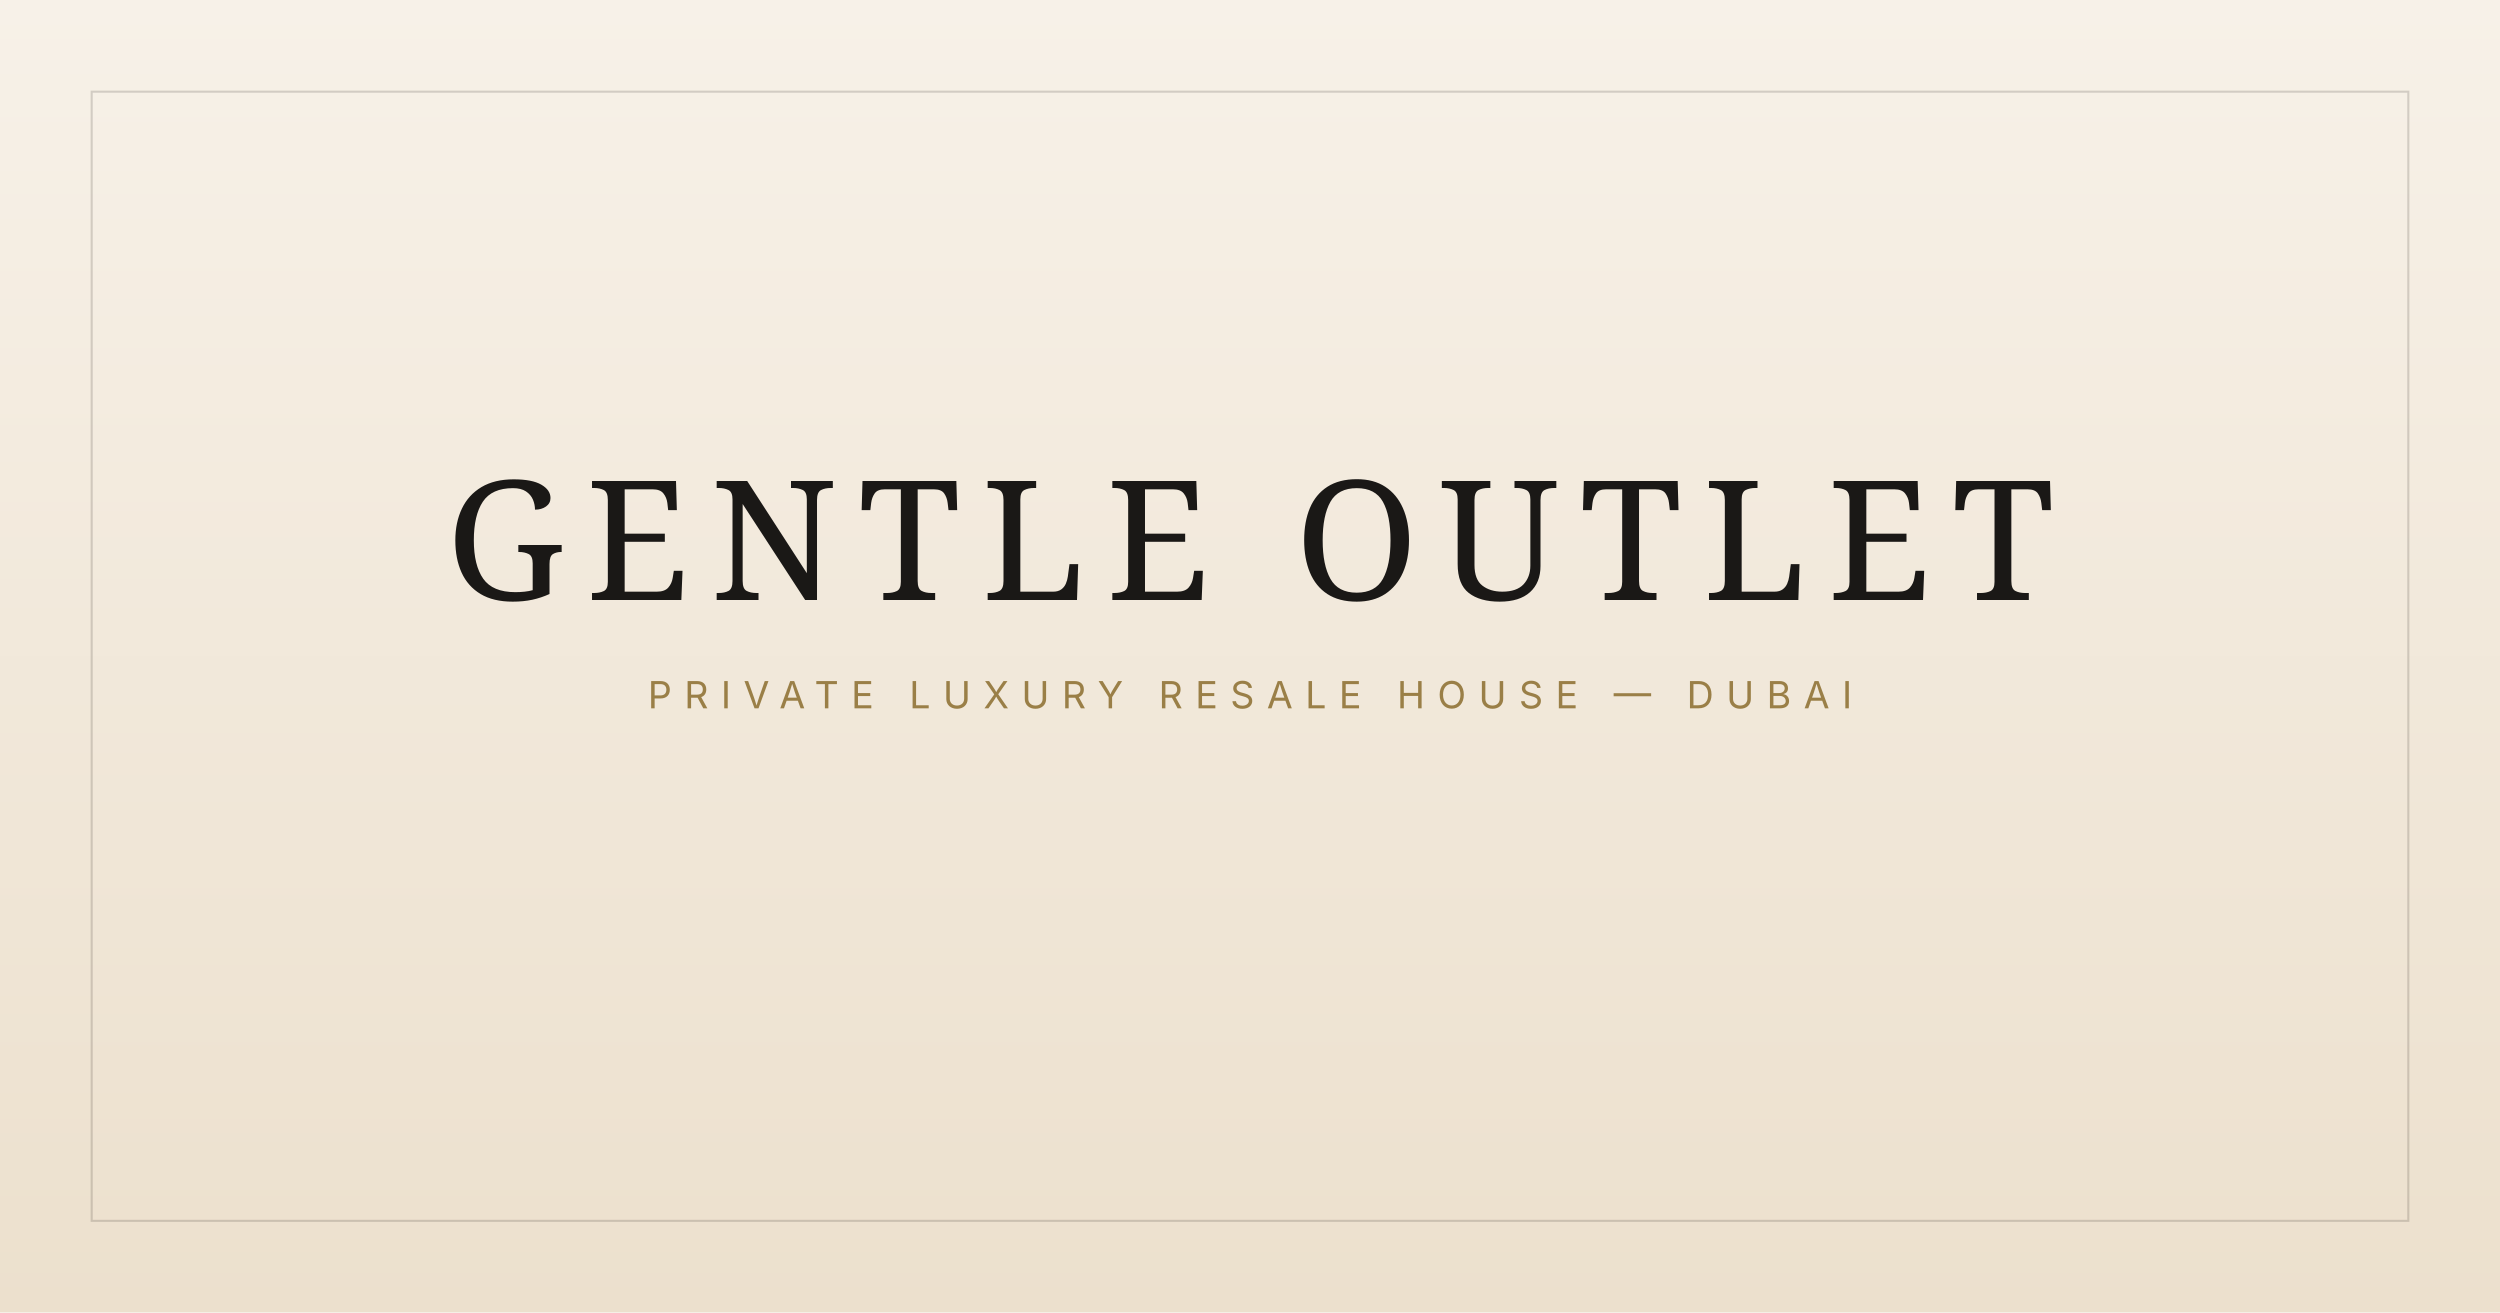
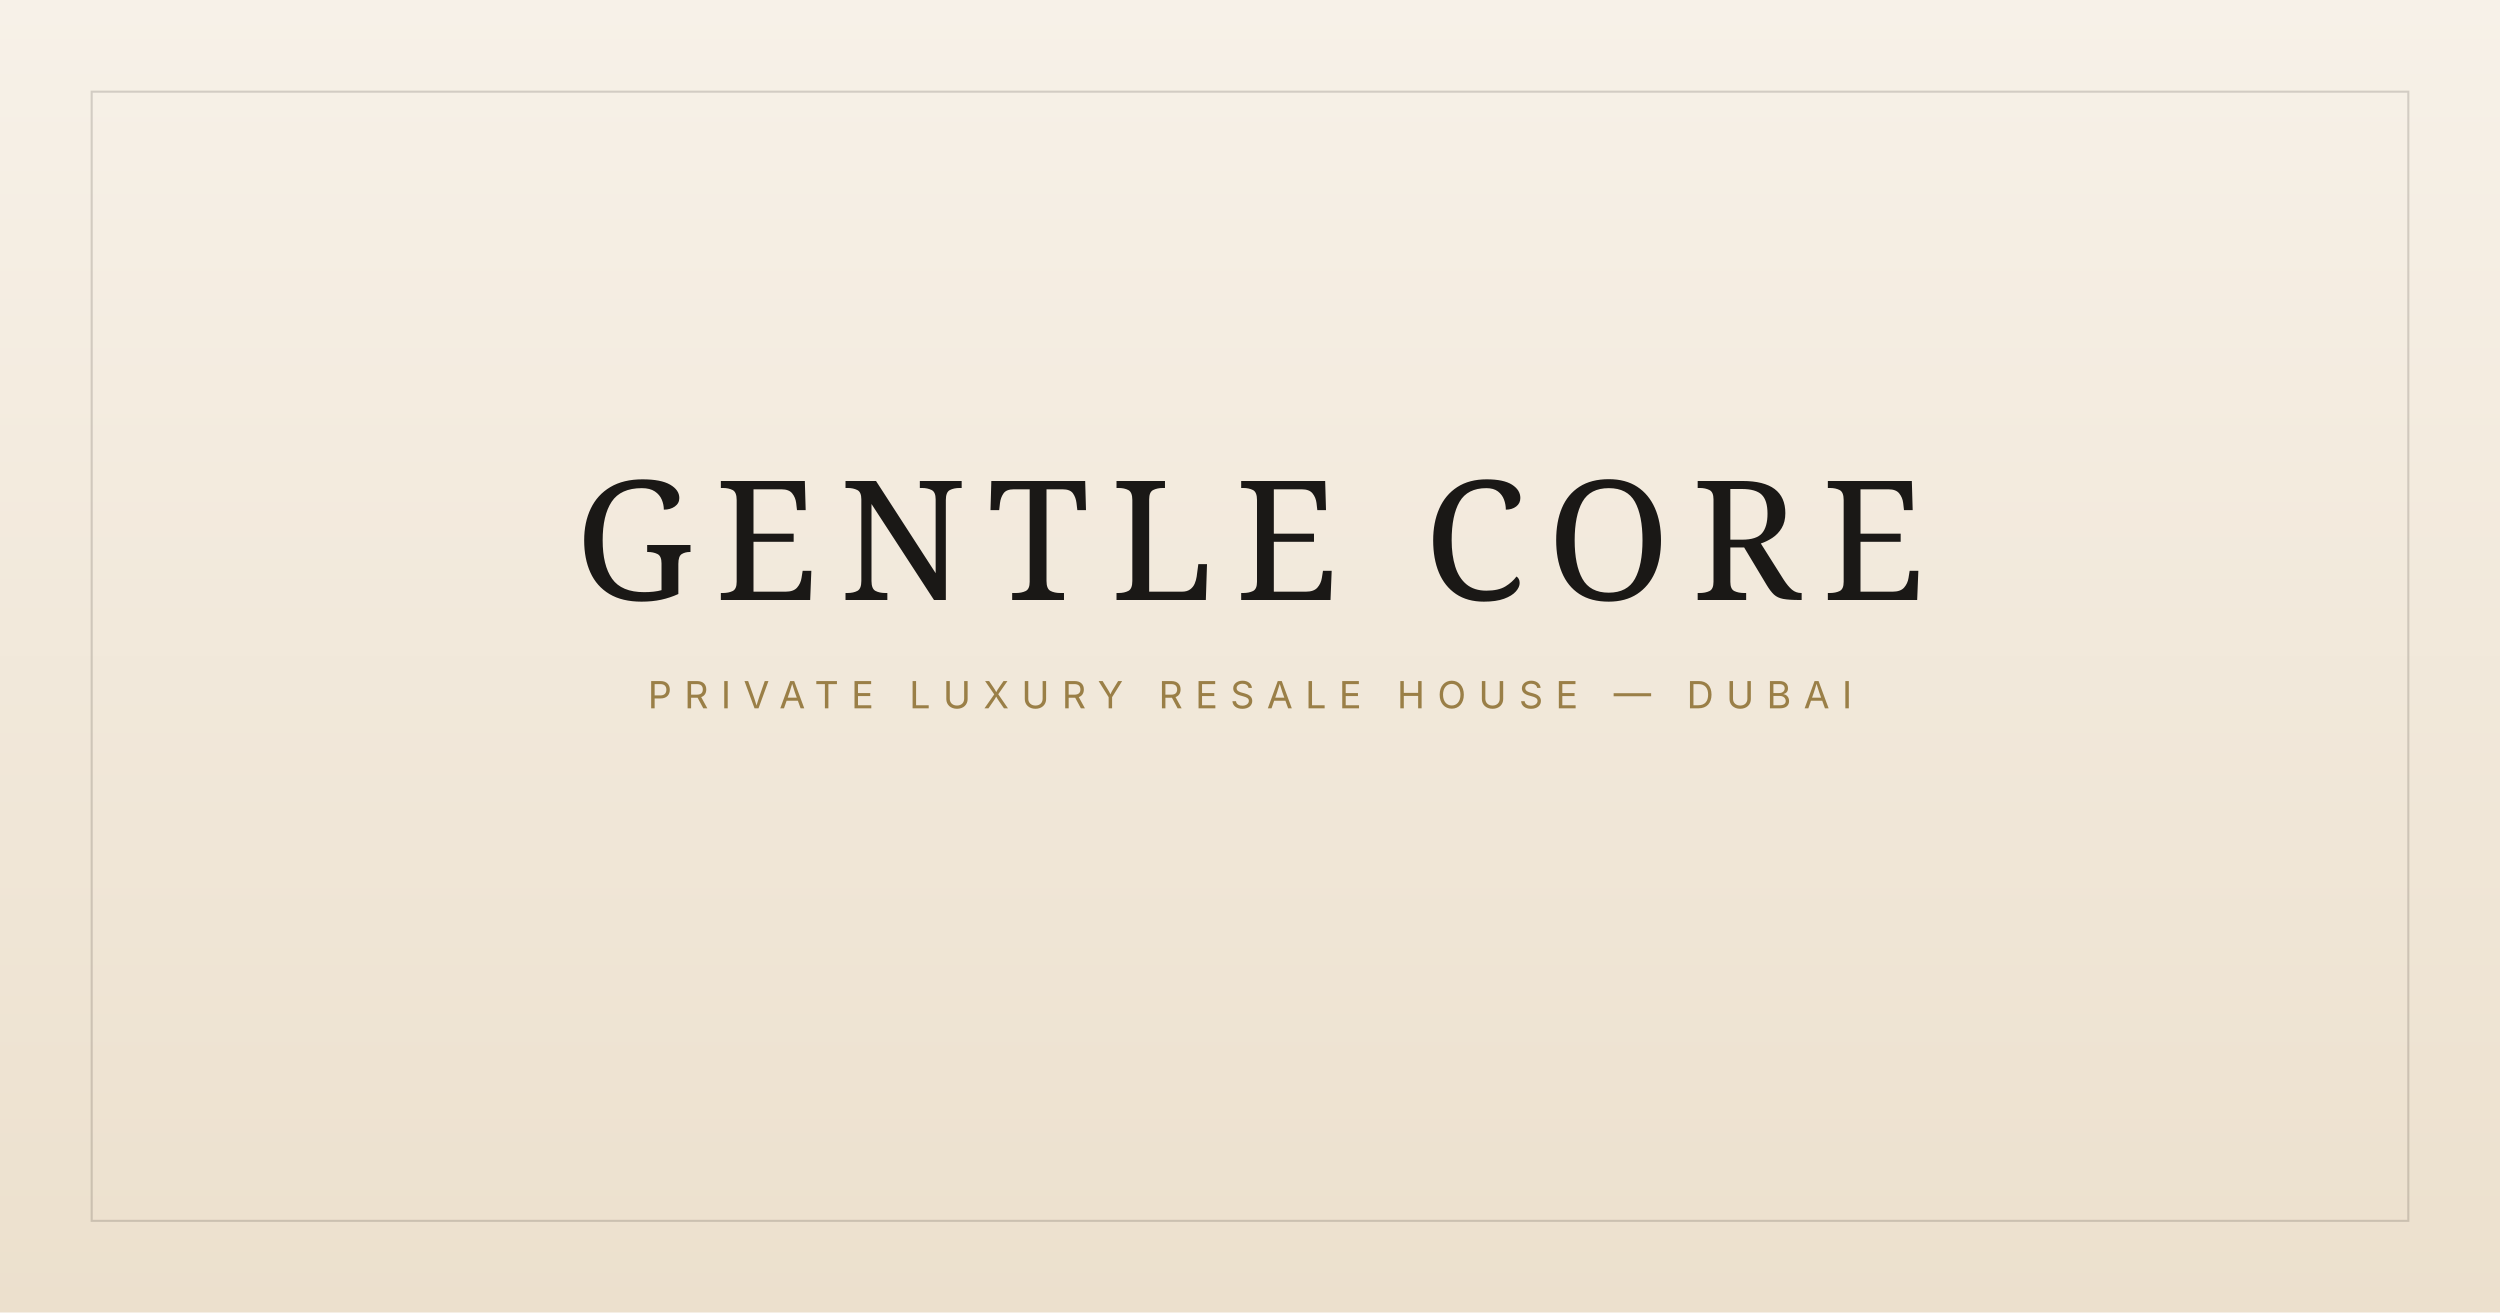
<svg xmlns="http://www.w3.org/2000/svg" width="1200" height="630" viewBox="0 0 1200 630">
  <defs>
    <linearGradient id="o" x1="0" y1="0" x2="0" y2="1">
      <stop offset="0" stop-color="#f7f1e8" />
      <stop offset="1" stop-color="#ece0cd" />
    </linearGradient>
  </defs>
  <rect width="1200" height="630" fill="url(#o)" />
  <rect x="44" y="44" width="1112" height="542" fill="none" stroke="rgba(20,16,10,0.16)" />
-   <text x="600" y="288" text-anchor="middle" font-family="Georgia, serif" font-size="80" letter-spacing="10" fill="#1a1816">GENTLE OUTLET</text>
+   <text x="600" y="288" text-anchor="middle" font-family="Georgia, serif" font-size="80" letter-spacing="10" fill="#1a1816">GENTLE CORE</text>
  <text x="600" y="340" text-anchor="middle" font-family="Inter, sans-serif" font-size="18" letter-spacing="6" fill="#9a7f47">PRIVATE LUXURY RESALE HOUSE — DUBAI</text>
</svg>
